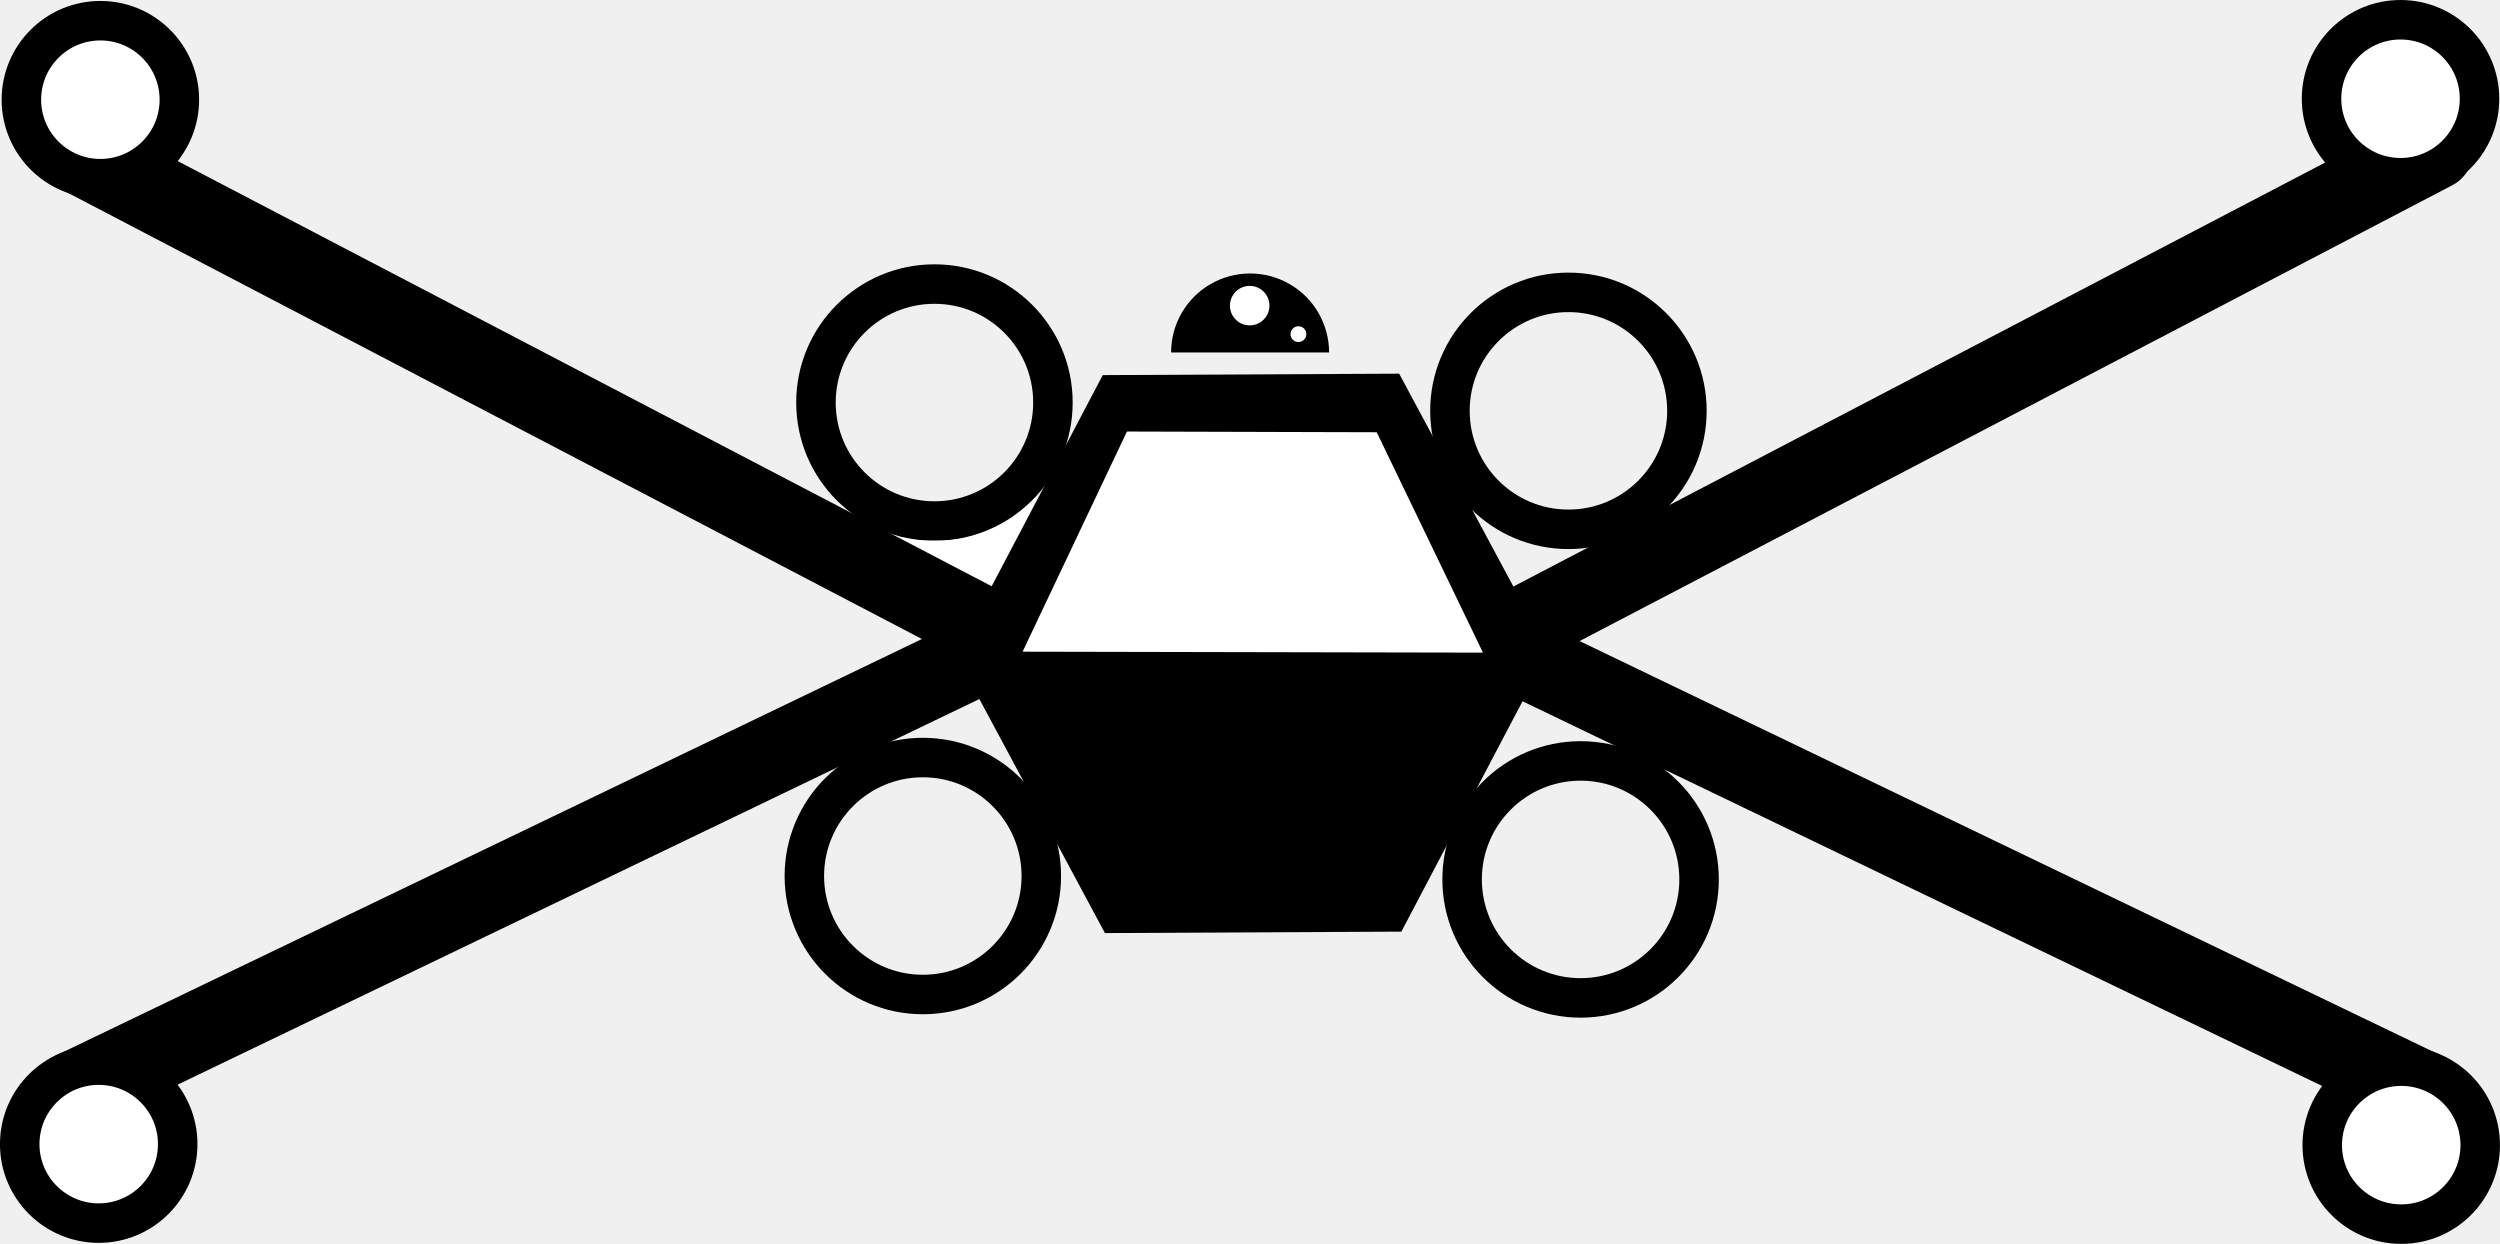
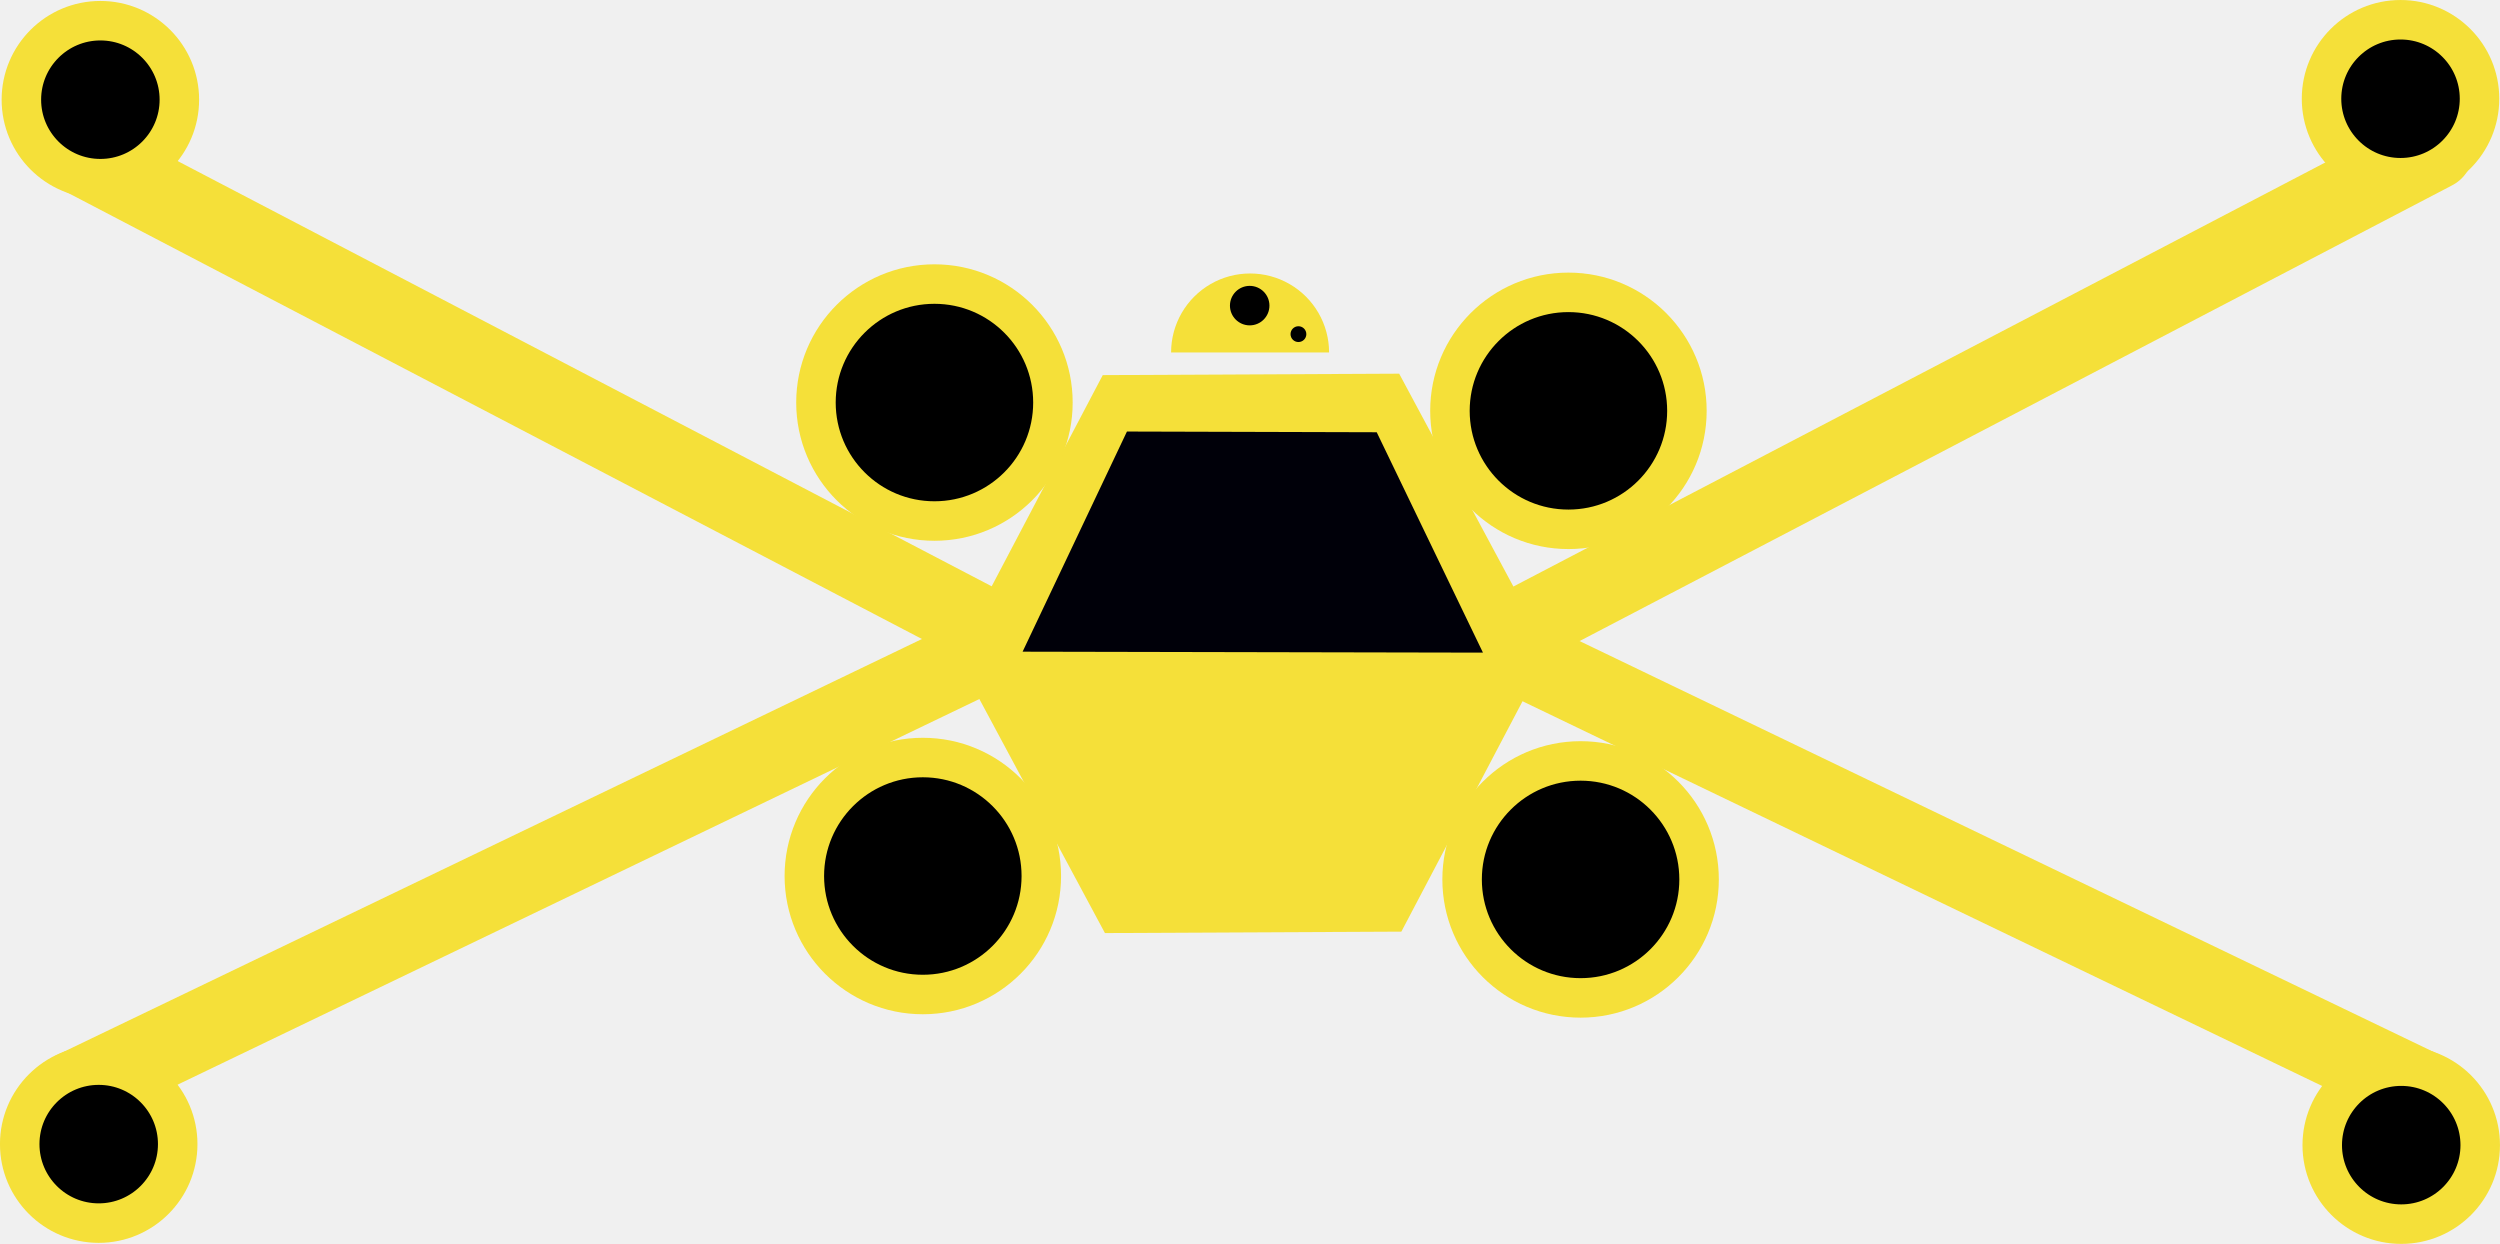
<svg xmlns="http://www.w3.org/2000/svg" width="31.649mm" height="15.747mm" viewBox="0 0 31.649 15.747" version="1.1" id="svg22134">
  <defs id="defs22131" />
  <g id="layer1" transform="translate(-47.65736,-83.42894)">
-     <path style="fill:#000000;fill-opacity:1;stroke:#000000;stroke-width:0.5;stroke-linecap:round" id="path23122" d="m 62.115,91.127 -4.198,0.889 -2.869,-3.191 1.329,-4.08 4.198,-0.889 2.869,3.191 z" transform="matrix(0.2570984,0.8454421,-0.7780165,0.2795732,116.6915,17.02677)" />
-     <circle style="fill:none;fill-opacity:1;stroke:#000000;stroke-width:0.5;stroke-linecap:round" id="path23124" cx="59.487" cy="88.525" r="1.5" />
-     <circle style="fill:none;fill-opacity:1;stroke:#000000;stroke-width:0.5;stroke-linecap:round" id="path23124-3" cx="67.513" cy="88.63" r="1.5" />
-     <circle style="fill:none;fill-opacity:1;stroke:#000000;stroke-width:0.5;stroke-linecap:round" id="path23124-6" cx="67.667" cy="94.562" r="1.5" />
-     <circle style="fill:none;fill-opacity:1;stroke:#000000;stroke-width:0.5;stroke-linecap:round" id="path23124-0" cx="59.34" cy="94.519" r="1.5" />
-     <path style="fill:none;fill-opacity:1;stroke:#000000;stroke-width:1;stroke-linecap:round;stroke-dasharray:none;stroke-opacity:1" d="m 48.528,85.312 11.591,6.055" id="path23574" />
-     <circle style="fill:#ffffff;stroke:#000000;stroke-width:0.5;stroke-linecap:round" id="path22618" cx="48.928" cy="84.691" r="1" />
-     <path style="fill:none;fill-opacity:1;stroke:#000000;stroke-width:1;stroke-linecap:round;stroke-dasharray:none;stroke-opacity:1" d="m 48.597,97.235 11.593,-5.576" id="path23603" />
-     <path style="fill:none;fill-opacity:1;stroke:#000000;stroke-width:1;stroke-linecap:round;stroke-dasharray:none;stroke-opacity:1" d="M 78.469,85.332 66.878,91.386" id="path23574-2" />
-     <path style="fill:none;fill-opacity:1;stroke:#000000;stroke-width:1;stroke-linecap:round;stroke-dasharray:none;stroke-opacity:1" d="M 78.41,97.274 66.818,91.697" id="path23603-6" />
-     <circle style="fill:#ffffff;stroke:#000000;stroke-width:0.5;stroke-linecap:round" id="path22618-2" cx="48.907" cy="97.913" r="1" />
-     <circle style="fill:#ffffff;stroke:#000000;stroke-width:0.5;stroke-linecap:round" id="path22618-0" cx="78.047" cy="84.679" r="1" />
-     <circle style="fill:#ffffff;stroke:#000000;stroke-width:0.5;stroke-linecap:round" id="path22618-2-7" cx="78.056" cy="97.926" r="1" />
-     <path style="fill:#ffffff;fill-opacity:1;stroke:none;stroke-width:0.456;stroke-linecap:round" d="m 61.924,88.892 3.162,0.009 1.345,2.79 -5.828,-0.012 z" id="path23126" />
-     <path style="fill:#000000;fill-opacity:1;stroke:none;stroke-width:1;stroke-linecap:round;stroke-dasharray:none;stroke-opacity:1" id="path23638" d="m 64.483,-87.891 a 1,1 0 0 1 -0.5,0.866 1,1 0 0 1 -1,0 1,1 0 0 1 -0.5,-0.866 h 1 z" transform="scale(1,-1)" />
-     <circle style="fill:#ffffff;fill-opacity:1;stroke:none;stroke-width:1;stroke-linecap:round;stroke-dasharray:none;stroke-opacity:1" id="path24264" cx="63.478" cy="87.298" r="0.25" />
-     <circle style="fill:#ffffff;fill-opacity:1;stroke:none;stroke-width:1;stroke-linecap:round;stroke-dasharray:none;stroke-opacity:1" id="path24264-1" cx="64.095" cy="87.659" r="0.1" />
-     <path style="fill:#ffffff;fill-opacity:1;stroke:none;stroke-width:0.167;stroke-linecap:round;stroke-dasharray:none;stroke-opacity:1" d="m 45.245,26.869 c -1.192,-0.624 -2.162,-1.14 -2.155,-1.147 0.007,-0.007 0.189,0.022 0.404,0.066 0.59,0.12 1.954,0.108 2.541,-0.021 1.321,-0.291 2.344,-0.835 3.285,-1.746 0.2,-0.194 0.364,-0.335 0.364,-0.315 0,0.045 -2.141,4.125 -2.217,4.226 -0.048,0.063 -0.305,-0.06 -2.222,-1.063 z" id="path25802" transform="matrix(0.2645833,0,0,0.2645833,47.65736,83.42894)" />
+     <path style="fill:#f5e039;fill-opacity:1;stroke:#f5e039;stroke-width:0.5;stroke-linecap:round;stroke-opacity:1" id="path23122" d="m 62.115,91.127 -4.198,0.889 -2.869,-3.191 1.329,-4.08 4.198,-0.889 2.869,3.191 z" transform="matrix(0.2570984,0.8454421,-0.7780165,0.2795732,116.6915,17.02677)" />
+     <circle style="fill:#000000;fill-opacity:1;stroke:#f5e039;stroke-width:0.5;stroke-linecap:round;stroke-opacity:1" id="path23124" cx="59.487" cy="88.525" r="1.5" />
+     <circle style="fill:#000000;fill-opacity:1;stroke:#f5e039;stroke-width:0.5;stroke-linecap:round;stroke-opacity:1" id="path23124-3" cx="67.513" cy="88.63" r="1.5" />
+     <circle style="fill:#000000;fill-opacity:1;stroke:#f5e039;stroke-width:0.5;stroke-linecap:round;stroke-opacity:1" id="path23124-6" cx="67.667" cy="94.562" r="1.5" />
+     <circle style="fill:#000000;fill-opacity:1;stroke:#f5e039;stroke-width:0.5;stroke-linecap:round;stroke-opacity:1" id="path23124-0" cx="59.34" cy="94.519" r="1.5" />
+     <path style="fill:none;fill-opacity:1;stroke:#f5e039;stroke-width:1;stroke-linecap:round;stroke-dasharray:none;stroke-opacity:1" d="m 48.528,85.312 11.591,6.055" id="path23574" />
+     <circle style="fill:#000000;stroke:#f5e039;stroke-width:0.5;stroke-linecap:round;stroke-opacity:1;fill-opacity:1" id="path22618" cx="48.928" cy="84.691" r="1" />
+     <path style="fill:none;fill-opacity:1;stroke:#f5e039;stroke-width:1;stroke-linecap:round;stroke-dasharray:none;stroke-opacity:1" d="m 48.597,97.235 11.593,-5.576" id="path23603" />
+     <path style="fill:none;fill-opacity:1;stroke:#f5e039;stroke-width:1;stroke-linecap:round;stroke-dasharray:none;stroke-opacity:1" d="M 78.469,85.332 66.878,91.386" id="path23574-2" />
+     <path style="fill:none;fill-opacity:1;stroke:#f5e039;stroke-width:1;stroke-linecap:round;stroke-dasharray:none;stroke-opacity:1" d="M 78.41,97.274 66.818,91.697" id="path23603-6" />
+     <circle style="fill:#000000;stroke:#f5e039;stroke-width:0.5;stroke-linecap:round;stroke-opacity:1;fill-opacity:1" id="path22618-2" cx="48.907" cy="97.913" r="1" />
+     <circle style="fill:#000000;stroke:#f5e039;stroke-width:0.5;stroke-linecap:round;stroke-opacity:1;fill-opacity:1" id="path22618-0" cx="78.047" cy="84.679" r="1" />
+     <circle style="fill:#000000;stroke:#f5e039;stroke-width:0.5;stroke-linecap:round;stroke-opacity:1;fill-opacity:1" id="path22618-2-7" cx="78.056" cy="97.926" r="1" />
+     <path style="fill:#000009;fill-opacity:1;stroke:none;stroke-width:0.456;stroke-linecap:round" d="m 61.924,88.892 3.162,0.009 1.345,2.79 -5.828,-0.012 z" id="path23126" />
+     <path style="fill:#f5e039;fill-opacity:1;stroke:none;stroke-width:1;stroke-linecap:round;stroke-dasharray:none;stroke-opacity:1" id="path23638" d="m 64.483,-87.891 a 1,1 0 0 1 -0.5,0.866 1,1 0 0 1 -1,0 1,1 0 0 1 -0.5,-0.866 h 1 z" transform="scale(1,-1)" />
+     <circle style="fill:#000000;fill-opacity:1;stroke:none;stroke-width:1;stroke-linecap:round;stroke-dasharray:none;stroke-opacity:1" id="path24264" cx="63.478" cy="87.298" r="0.25" />
+     <circle style="fill:#000000;fill-opacity:1;stroke:none;stroke-width:1;stroke-linecap:round;stroke-dasharray:none;stroke-opacity:1" id="path24264-1" cx="64.095" cy="87.659" r="0.1" />
  </g>
</svg>
